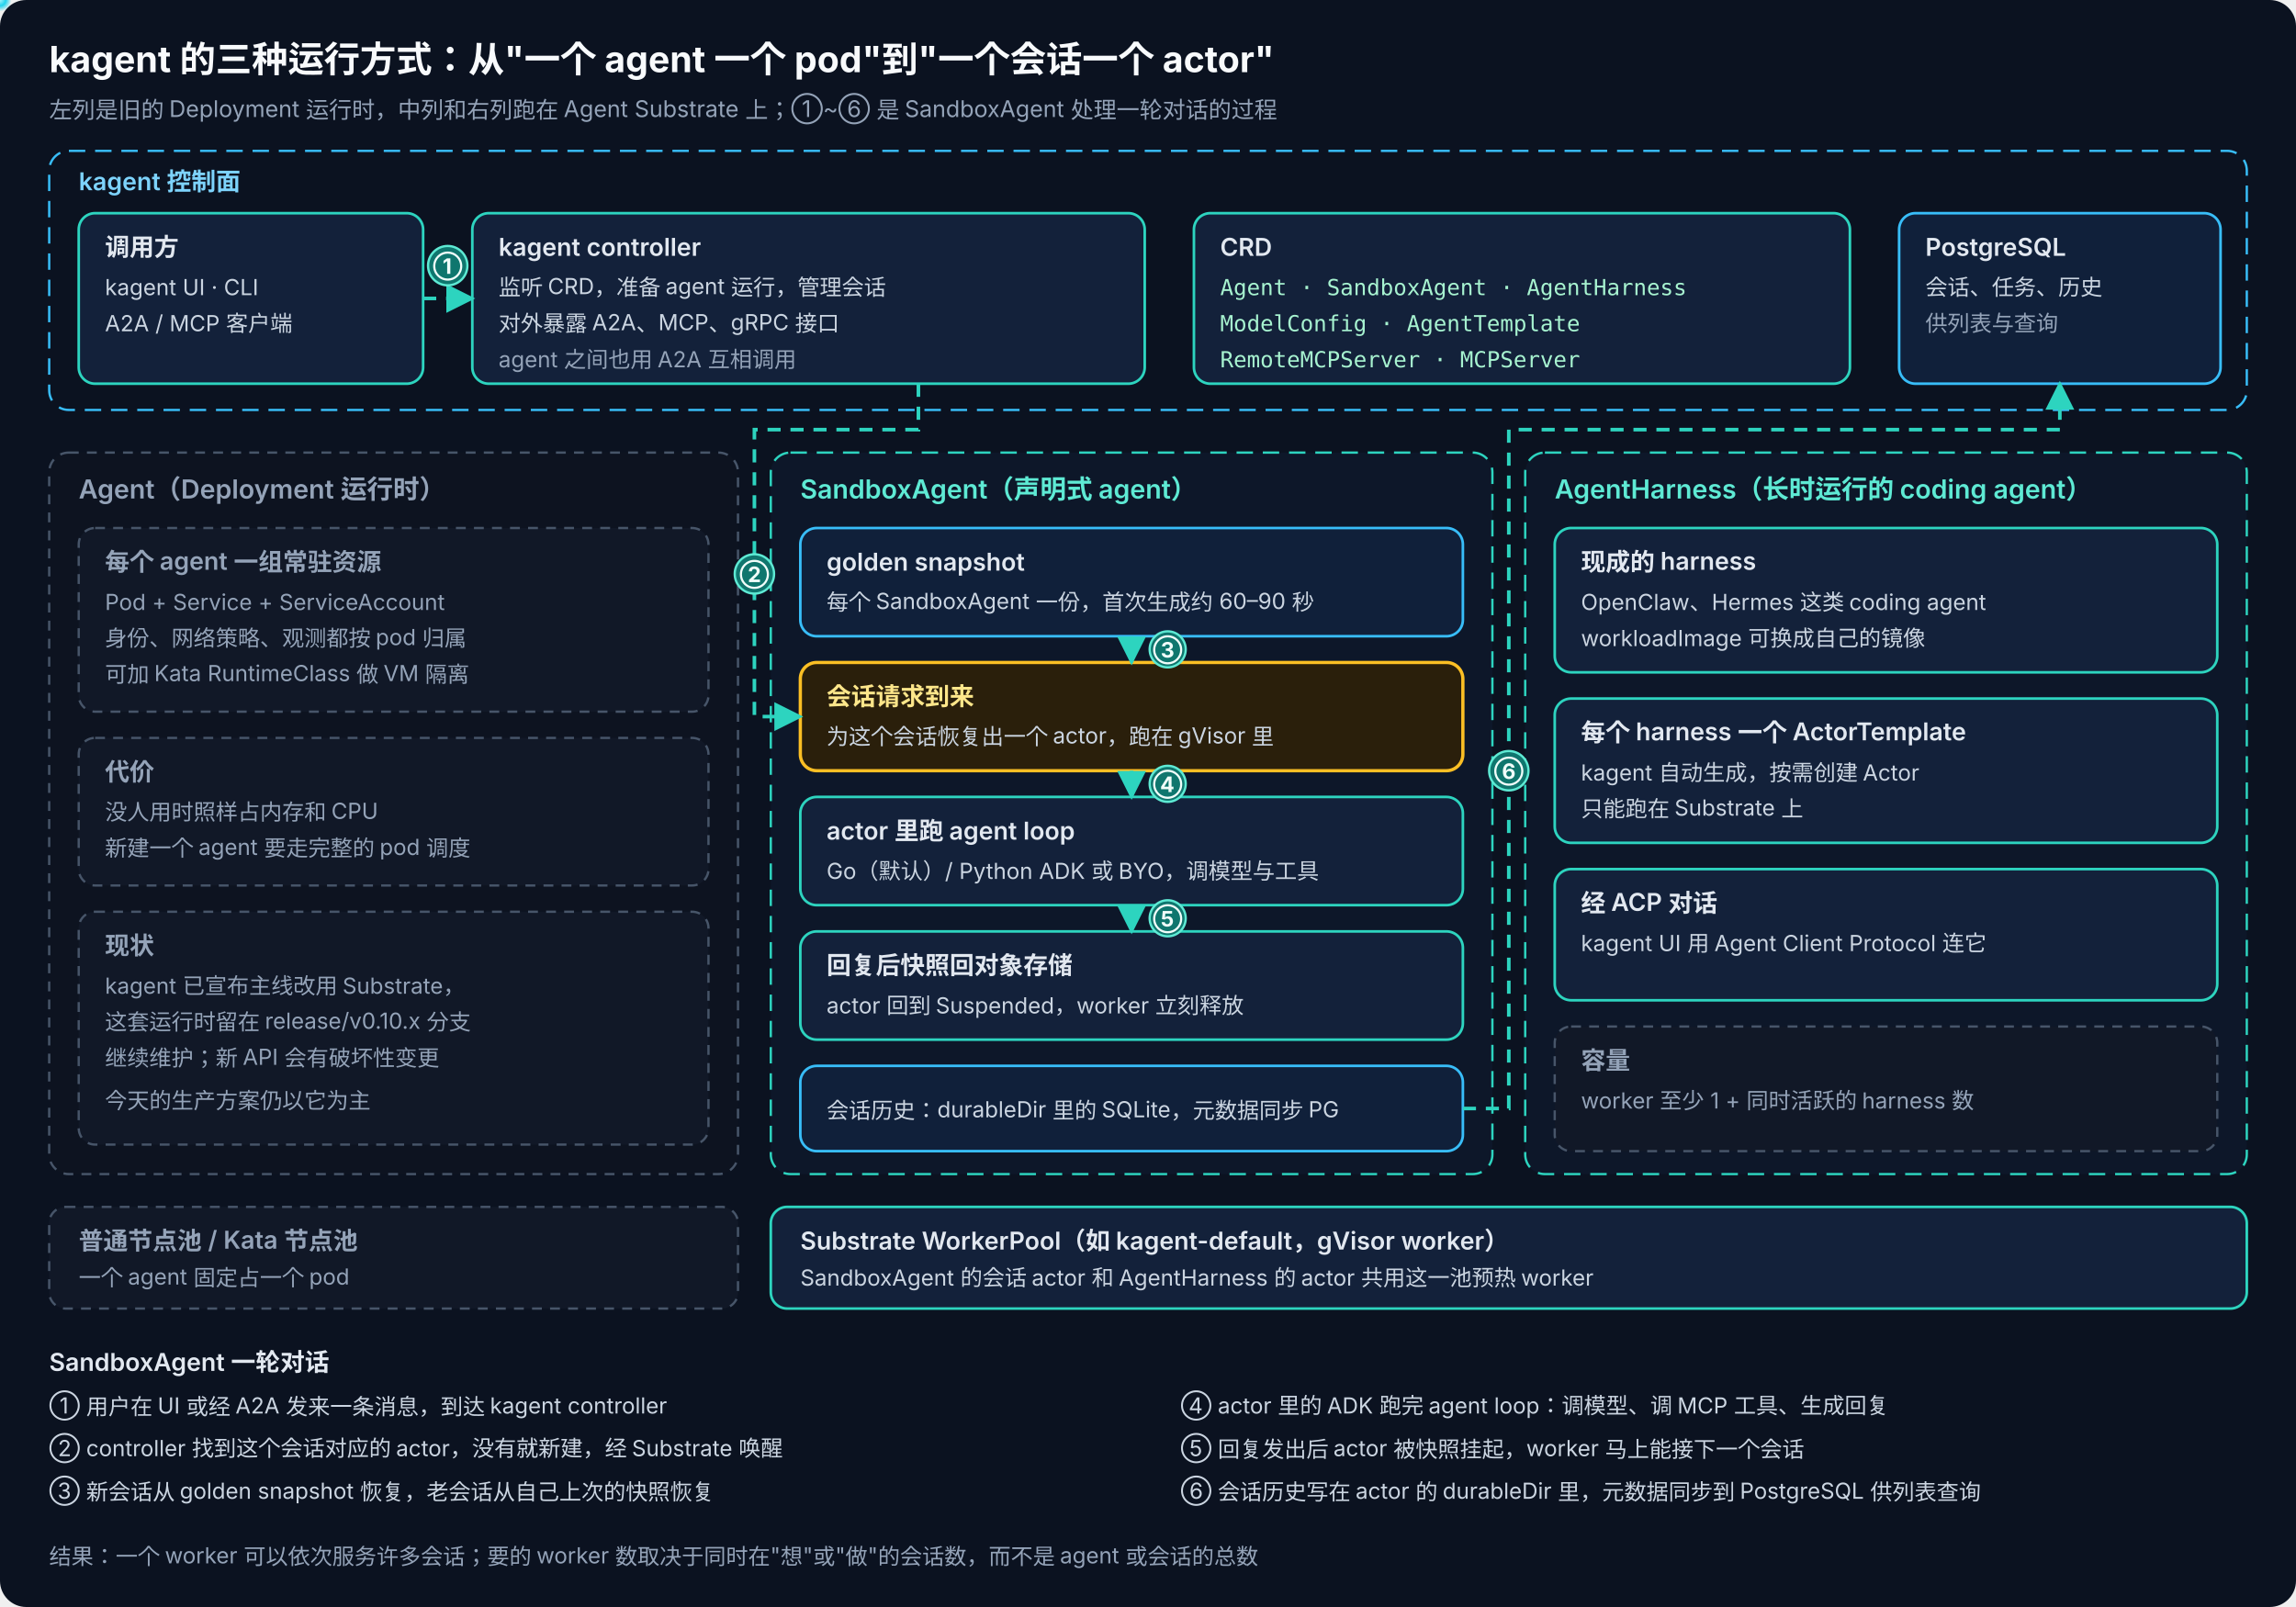
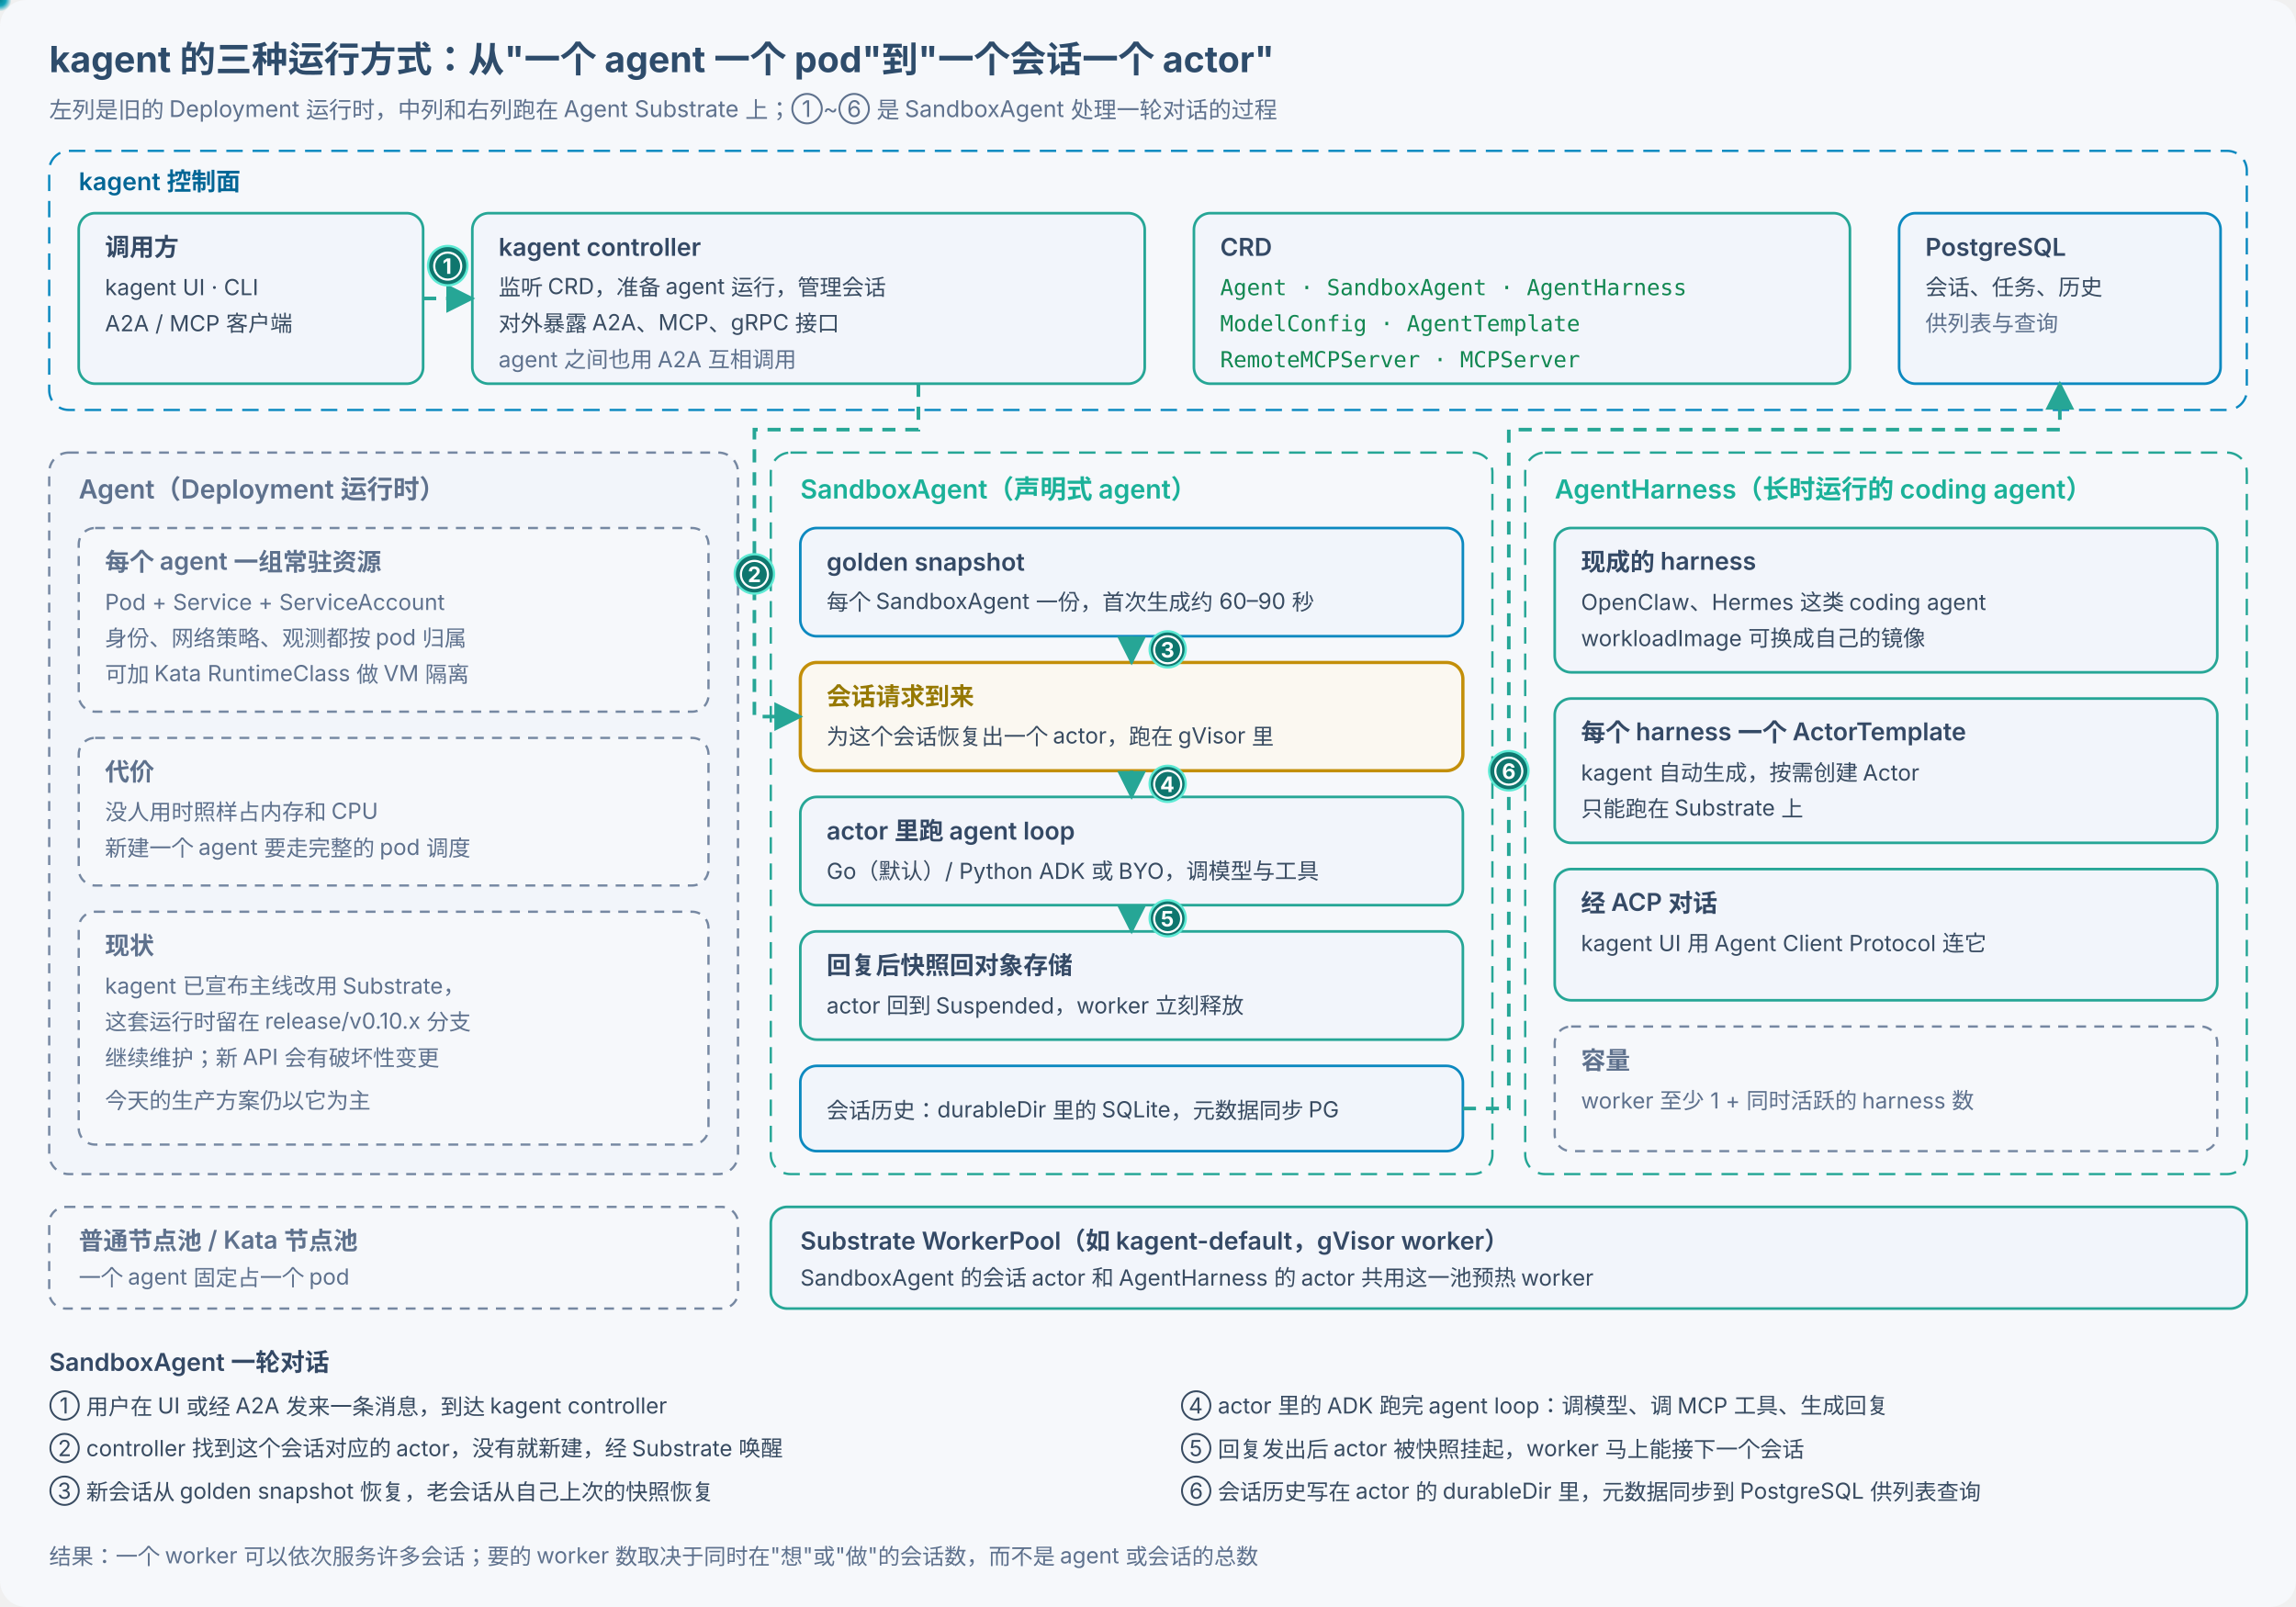
<svg xmlns="http://www.w3.org/2000/svg" viewBox="0 0 1400 980" width="1400" height="980" font-family="-apple-system, 'PingFang SC', 'Microsoft YaHei', 'Segoe UI', sans-serif">
  <defs>
    <marker id="arr" viewBox="0 0 10 10" refX="9" refY="5" markerWidth="8" markerHeight="8" orient="auto-start-reverse">
-       <path d="M0,0 L10,5 L0,10 z" fill="#2dd4bf" />
+       <path d="M0,0 L10,5 L0,10 z" fill="#26a696" />
    </marker>
    <radialGradient id="particle" cx="0.5" cy="0.5" r="0.5">
-       <stop offset="0" stop-color="#a5f3fc" />
-       <stop offset="0.5" stop-color="#22d3ee" />
-       <stop offset="1" stop-color="#22d3ee" stop-opacity="0" />
+       <stop offset="0" stop-color="#058594" />
+       <stop offset="0.5" stop-color="#13a3b9" />
+       <stop offset="1" stop-color="#13a3b9" stop-opacity="0" />
    </radialGradient>
    <style>
-       .bg { fill: #0b1220; }
-       .box { fill: #13213a; stroke: #2dd4bf; stroke-width: 1.6; }
-       .boxBlue { fill: #10203a; stroke: #38bdf8; stroke-width: 1.6; }
-       .boxGray { fill: #111827; stroke: #475569; stroke-width: 1.4; stroke-dasharray: 6 5; }
-       .boxAmber { fill: #2a1f0b; stroke: #fbbf24; stroke-width: 2; animation: pulse 2.4s ease-in-out infinite; }
-       .lane { fill: #0d1729; stroke: #2dd4bf; stroke-width: 1.4; stroke-dasharray: 10 6; }
-       .laneGray { fill: #0d1320; stroke: #475569; stroke-width: 1.4; stroke-dasharray: 6 5; }
-       .zone { fill: none; stroke: #38bdf8; stroke-width: 1.4; stroke-dasharray: 10 6; }
-       .zl { fill: #7dd3fc; font-size: 15px; font-weight: 600; }
-       .zlTeal { fill: #5eead4; font-size: 16px; font-weight: 600; }
-       .zlGray { fill: #94a3b8; font-size: 16px; font-weight: 600; }
-       .h { fill: #e2e8f0; font-size: 15px; font-weight: 600; }
-       .hAmber { fill: #fde68a; font-size: 15px; font-weight: 600; }
-       .hGray { fill: #94a3b8; font-size: 15px; font-weight: 600; }
-       .t { fill: #cbd5e1; font-size: 13.5px; }
-       .tGray { fill: #94a3b8; font-size: 13.5px; }
-       .code { fill: #a7f3d0; font-size: 13.5px; font-family: Menlo, Consolas, monospace; }
-       .title { fill: #f8fafc; font-size: 22px; font-weight: 700; }
-       .sub { fill: #94a3b8; font-size: 14px; }
-       .flow { fill: none; stroke: #2dd4bf; stroke-width: 2.2; stroke-dasharray: 8 6; animation: dash 1.2s linear infinite; }
+       .bg { fill: #f6f8fb; }
+       .box { fill: #f2f5fb; stroke: #26a696; stroke-width: 1.6; }
+       .boxBlue { fill: #f1f5fb; stroke: #0c89c0; stroke-width: 1.6; }
+       .boxGray { fill: #f6f8fb; stroke: #7688a2; stroke-width: 1.4; stroke-dasharray: 6 5; }
+       .boxAmber { fill: #fbf8f1; stroke: #c38f09; stroke-width: 2; animation: pulse 2.4s ease-in-out infinite; }
+       .lane { fill: #f6f8fb; stroke: #26a696; stroke-width: 1.4; stroke-dasharray: 10 6; }
+       .laneGray { fill: #f2f5fa; stroke: #7688a2; stroke-width: 1.4; stroke-dasharray: 6 5; }
+       .zone { fill: none; stroke: #0c89c0; stroke-width: 1.4; stroke-dasharray: 10 6; }
+       .zl { fill: #036696; font-size: 15px; font-weight: 600; }
+       .zlTeal { fill: #1bb199; font-size: 16px; font-weight: 600; }
+       .zlGray { fill: #5e718d; font-size: 16px; font-weight: 600; }
+       .h { fill: #344965; font-size: 15px; font-weight: 600; }
+       .hAmber { fill: #967903; font-size: 15px; font-weight: 600; }
+       .hGray { fill: #5e718d; font-size: 15px; font-weight: 600; }
+       .t { fill: #384b61; font-size: 13.5px; }
+       .tGray { fill: #5e718d; font-size: 13.5px; }
+       .code { fill: #128751; font-size: 13.5px; font-family: Menlo, Consolas, monospace; }
+       .title { fill: #2e4c6b; font-size: 22px; font-weight: 700; }
+       .sub { fill: #5e718d; font-size: 14px; }
+       .flow { fill: none; stroke: #26a696; stroke-width: 2.2; stroke-dasharray: 8 6; animation: dash 1.2s linear infinite; }
      .badge { fill: #0f766e; stroke: #5eead4; stroke-width: 1.4; }
-       .bn { fill: #f0fdfa; font-size: 13px; font-weight: 700; text-anchor: middle; }
-       .el { fill: #cbd5e1; font-size: 13.5px; }
-       .elh { fill: #e2e8f0; font-size: 15px; font-weight: 600; }
+       .bn { fill:#ffffff; font-size: 13px; font-weight: 700; text-anchor: middle; }
+       .el { fill: #384b61; font-size: 13.5px; }
+       .elh { fill: #344965; font-size: 15px; font-weight: 600; }
      @keyframes dash { to { stroke-dashoffset: -28; } }
      @keyframes pulse { 0%,100% { stroke-opacity: 1; } 50% { stroke-opacity: 0.35; } }
    </style>
  </defs>
  <rect class="bg" width="1400" height="980" rx="16" />
  <text class="title" x="30" y="44">kagent 的三种运行方式：从"一个 agent 一个 pod"到"一个会话一个 actor"</text>
  <text class="sub" x="30" y="72">左列是旧的 Deployment 运行时，中列和右列跑在 Agent Substrate 上；①~⑥ 是 SandboxAgent 处理一轮对话的过程</text>
  <rect class="zone" x="30" y="92" width="1340" height="158" rx="12" />
  <text class="zl" x="48" y="116">kagent 控制面</text>
  <rect class="box" x="48" y="130" width="210" height="104" rx="10" />
  <text class="h" x="64" y="156">调用方</text>
  <text class="t" x="64" y="180">kagent UI · CLI</text>
  <text class="t" x="64" y="202">A2A / MCP 客户端</text>
  <rect class="box" x="288" y="130" width="410" height="104" rx="10" />
  <text class="h" x="304" y="156">kagent controller</text>
  <text class="t" x="304" y="180">监听 CRD，准备 agent 运行，管理会话</text>
  <text class="t" x="304" y="202">对外暴露 A2A、MCP、gRPC 接口</text>
  <text class="tGray" x="304" y="224">agent 之间也用 A2A 互相调用</text>
  <rect class="box" x="728" y="130" width="400" height="104" rx="10" />
  <text class="h" x="744" y="156">CRD</text>
  <text class="code" x="744" y="180">Agent · SandboxAgent · AgentHarness</text>
  <text class="code" x="744" y="202">ModelConfig · AgentTemplate</text>
  <text class="code" x="744" y="224">RemoteMCPServer · MCPServer</text>
  <rect class="boxBlue" x="1158" y="130" width="196" height="104" rx="10" />
  <text class="h" x="1174" y="156">PostgreSQL</text>
  <text class="t" x="1174" y="180">会话、任务、历史</text>
  <text class="tGray" x="1174" y="202">供列表与查询</text>
  <rect class="laneGray" x="30" y="276" width="420" height="440" rx="12" />
  <text class="zlGray" x="48" y="304">Agent（Deployment 运行时）</text>
  <rect class="boxGray" x="48" y="322" width="384" height="112" rx="10" />
  <text class="hGray" x="64" y="348">每个 agent 一组常驻资源</text>
  <text class="tGray" x="64" y="372">Pod + Service + ServiceAccount</text>
  <text class="tGray" x="64" y="394">身份、网络策略、观测都按 pod 归属</text>
  <text class="tGray" x="64" y="416">可加 Kata RuntimeClass 做 VM 隔离</text>
  <rect class="boxGray" x="48" y="450" width="384" height="90" rx="10" />
  <text class="hGray" x="64" y="476">代价</text>
  <text class="tGray" x="64" y="500">没人用时照样占内存和 CPU</text>
  <text class="tGray" x="64" y="522">新建一个 agent 要走完整的 pod 调度</text>
  <rect class="boxGray" x="48" y="556" width="384" height="142" rx="10" />
  <text class="hGray" x="64" y="582">现状</text>
  <text class="tGray" x="64" y="606">kagent 已宣布主线改用 Substrate，</text>
  <text class="tGray" x="64" y="628">这套运行时留在 release/v0.10.x 分支</text>
  <text class="tGray" x="64" y="650">继续维护；新 API 会有破坏性变更</text>
  <text class="tGray" x="64" y="676">今天的生产方案仍以它为主</text>
  <rect class="lane" x="470" y="276" width="440" height="440" rx="12" />
  <text class="zlTeal" x="488" y="304">SandboxAgent（声明式 agent）</text>
  <rect class="boxBlue" x="488" y="322" width="404" height="66" rx="10" />
  <text class="h" x="504" y="348">golden snapshot</text>
  <text class="t" x="504" y="372">每个 SandboxAgent 一份，首次生成约 60–90 秒</text>
  <rect class="boxAmber" x="488" y="404" width="404" height="66" rx="10" />
  <text class="hAmber" x="504" y="430">会话请求到来</text>
  <text class="t" x="504" y="454">为这个会话恢复出一个 actor，跑在 gVisor 里</text>
  <rect class="box" x="488" y="486" width="404" height="66" rx="10" />
  <text class="h" x="504" y="512">actor 里跑 agent loop</text>
  <text class="t" x="504" y="536">Go（默认）/ Python ADK 或 BYO，调模型与工具</text>
  <rect class="box" x="488" y="568" width="404" height="66" rx="10" />
  <text class="h" x="504" y="594">回复后快照回对象存储</text>
  <text class="t" x="504" y="618">actor 回到 Suspended，worker 立刻释放</text>
  <rect class="boxBlue" x="488" y="650" width="404" height="52" rx="10" />
  <text class="t" x="504" y="682">会话历史：durableDir 里的 SQLite，元数据同步 PG</text>
  <rect class="lane" x="930" y="276" width="440" height="440" rx="12" />
  <text class="zlTeal" x="948" y="304">AgentHarness（长时运行的 coding agent）</text>
  <rect class="box" x="948" y="322" width="404" height="88" rx="10" />
  <text class="h" x="964" y="348">现成的 harness</text>
  <text class="t" x="964" y="372">OpenClaw、Hermes 这类 coding agent</text>
  <text class="t" x="964" y="394">workloadImage 可换成自己的镜像</text>
  <rect class="box" x="948" y="426" width="404" height="88" rx="10" />
  <text class="h" x="964" y="452">每个 harness 一个 ActorTemplate</text>
  <text class="t" x="964" y="476">kagent 自动生成，按需创建 Actor</text>
  <text class="t" x="964" y="498">只能跑在 Substrate 上</text>
  <rect class="box" x="948" y="530" width="404" height="80" rx="10" />
  <text class="h" x="964" y="556">经 ACP 对话</text>
  <text class="t" x="964" y="580">kagent UI 用 Agent Client Protocol 连它</text>
  <rect class="boxGray" x="948" y="626" width="404" height="76" rx="10" />
  <text class="hGray" x="964" y="652">容量</text>
  <text class="tGray" x="964" y="676">worker 至少 1 + 同时活跃的 harness 数</text>
  <rect class="boxGray" x="30" y="736" width="420" height="62" rx="10" />
  <text class="hGray" x="48" y="762">普通节点池 / Kata 节点池</text>
  <text class="tGray" x="48" y="784">一个 agent 固定占一个 pod</text>
  <rect class="box" x="470" y="736" width="900" height="62" rx="10" />
  <text class="h" x="488" y="762">Substrate WorkerPool（如 kagent-default，gVisor worker）</text>
  <text class="t" x="488" y="784">SandboxAgent 的会话 actor 和 AgentHarness 的 actor 共用这一池预热 worker</text>
  <path class="flow" d="M258,182 L288,182" marker-end="url(#arr)" />
  <circle class="badge" cx="273" cy="162" r="12" />
  <text class="bn" x="273" y="167">①</text>
  <path id="p2" class="flow" d="M560,234 L560,262 L460,262 L460,437 L488,437" marker-end="url(#arr)" />
  <circle class="badge" cx="460" cy="350" r="12" />
  <text class="bn" x="460" y="355">②</text>
  <circle r="7" fill="url(#particle)">
    <animateMotion dur="2.6s" repeatCount="indefinite">
      <mpath href="#p2" />
    </animateMotion>
  </circle>
  <path class="flow" d="M690,388 L690,404" marker-end="url(#arr)" />
  <circle class="badge" cx="712" cy="396" r="11" />
  <text class="bn" x="712" y="401">③</text>
  <path class="flow" d="M690,470 L690,486" marker-end="url(#arr)" />
  <circle class="badge" cx="712" cy="478" r="11" />
  <text class="bn" x="712" y="483">④</text>
  <path class="flow" d="M690,552 L690,568" marker-end="url(#arr)" />
  <circle class="badge" cx="712" cy="560" r="11" />
  <text class="bn" x="712" y="565">⑤</text>
  <path class="flow" d="M892,676 L920,676 L920,262 L1256,262 L1256,234" marker-end="url(#arr)" />
  <circle class="badge" cx="920" cy="470" r="12" />
  <text class="bn" x="920" y="475">⑥</text>
  <text class="elh" x="30" y="836">SandboxAgent 一轮对话</text>
  <text class="el" x="30" y="862">① 用户在 UI 或经 A2A 发来一条消息，到达 kagent controller</text>
  <text class="el" x="30" y="888">② controller 找到这个会话对应的 actor，没有就新建，经 Substrate 唤醒</text>
  <text class="el" x="30" y="914">③ 新会话从 golden snapshot 恢复，老会话从自己上次的快照恢复</text>
  <text class="el" x="720" y="862">④ actor 里的 ADK 跑完 agent loop：调模型、调 MCP 工具、生成回复</text>
  <text class="el" x="720" y="888">⑤ 回复发出后 actor 被快照挂起，worker 马上能接下一个会话</text>
  <text class="el" x="720" y="914">⑥ 会话历史写在 actor 的 durableDir 里，元数据同步到 PostgreSQL 供列表查询</text>
  <text class="tGray" x="30" y="954">结果：一个 worker 可以依次服务许多会话；要的 worker 数取决于同时在"想"或"做"的会话数，而不是 agent 或会话的总数</text>
</svg>
